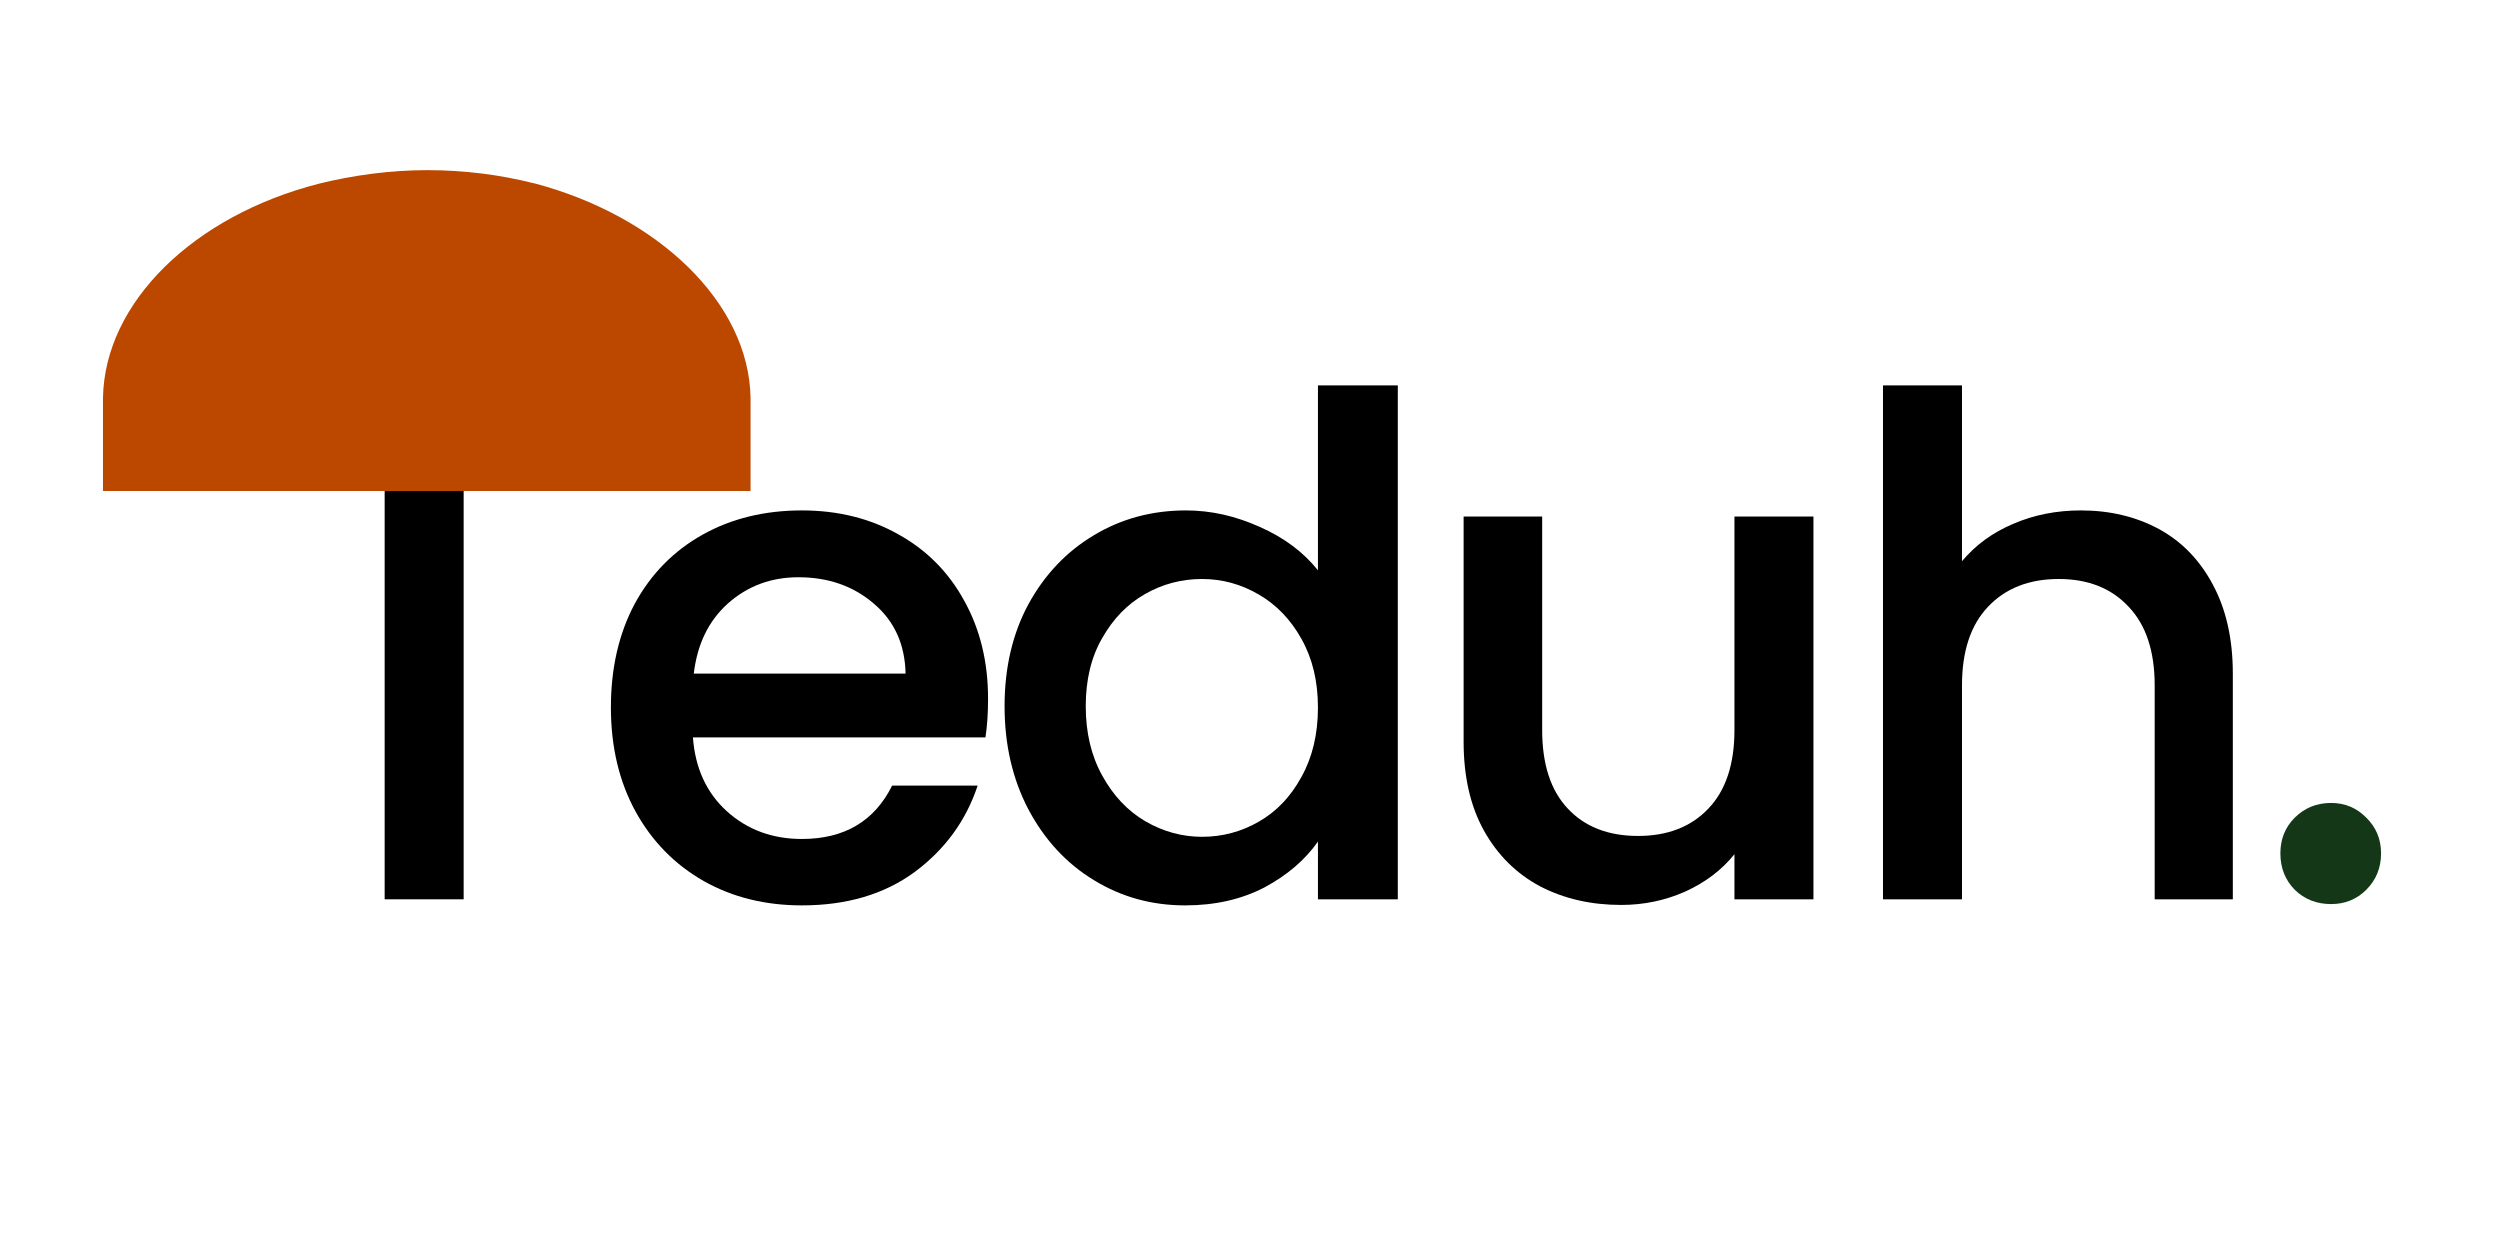
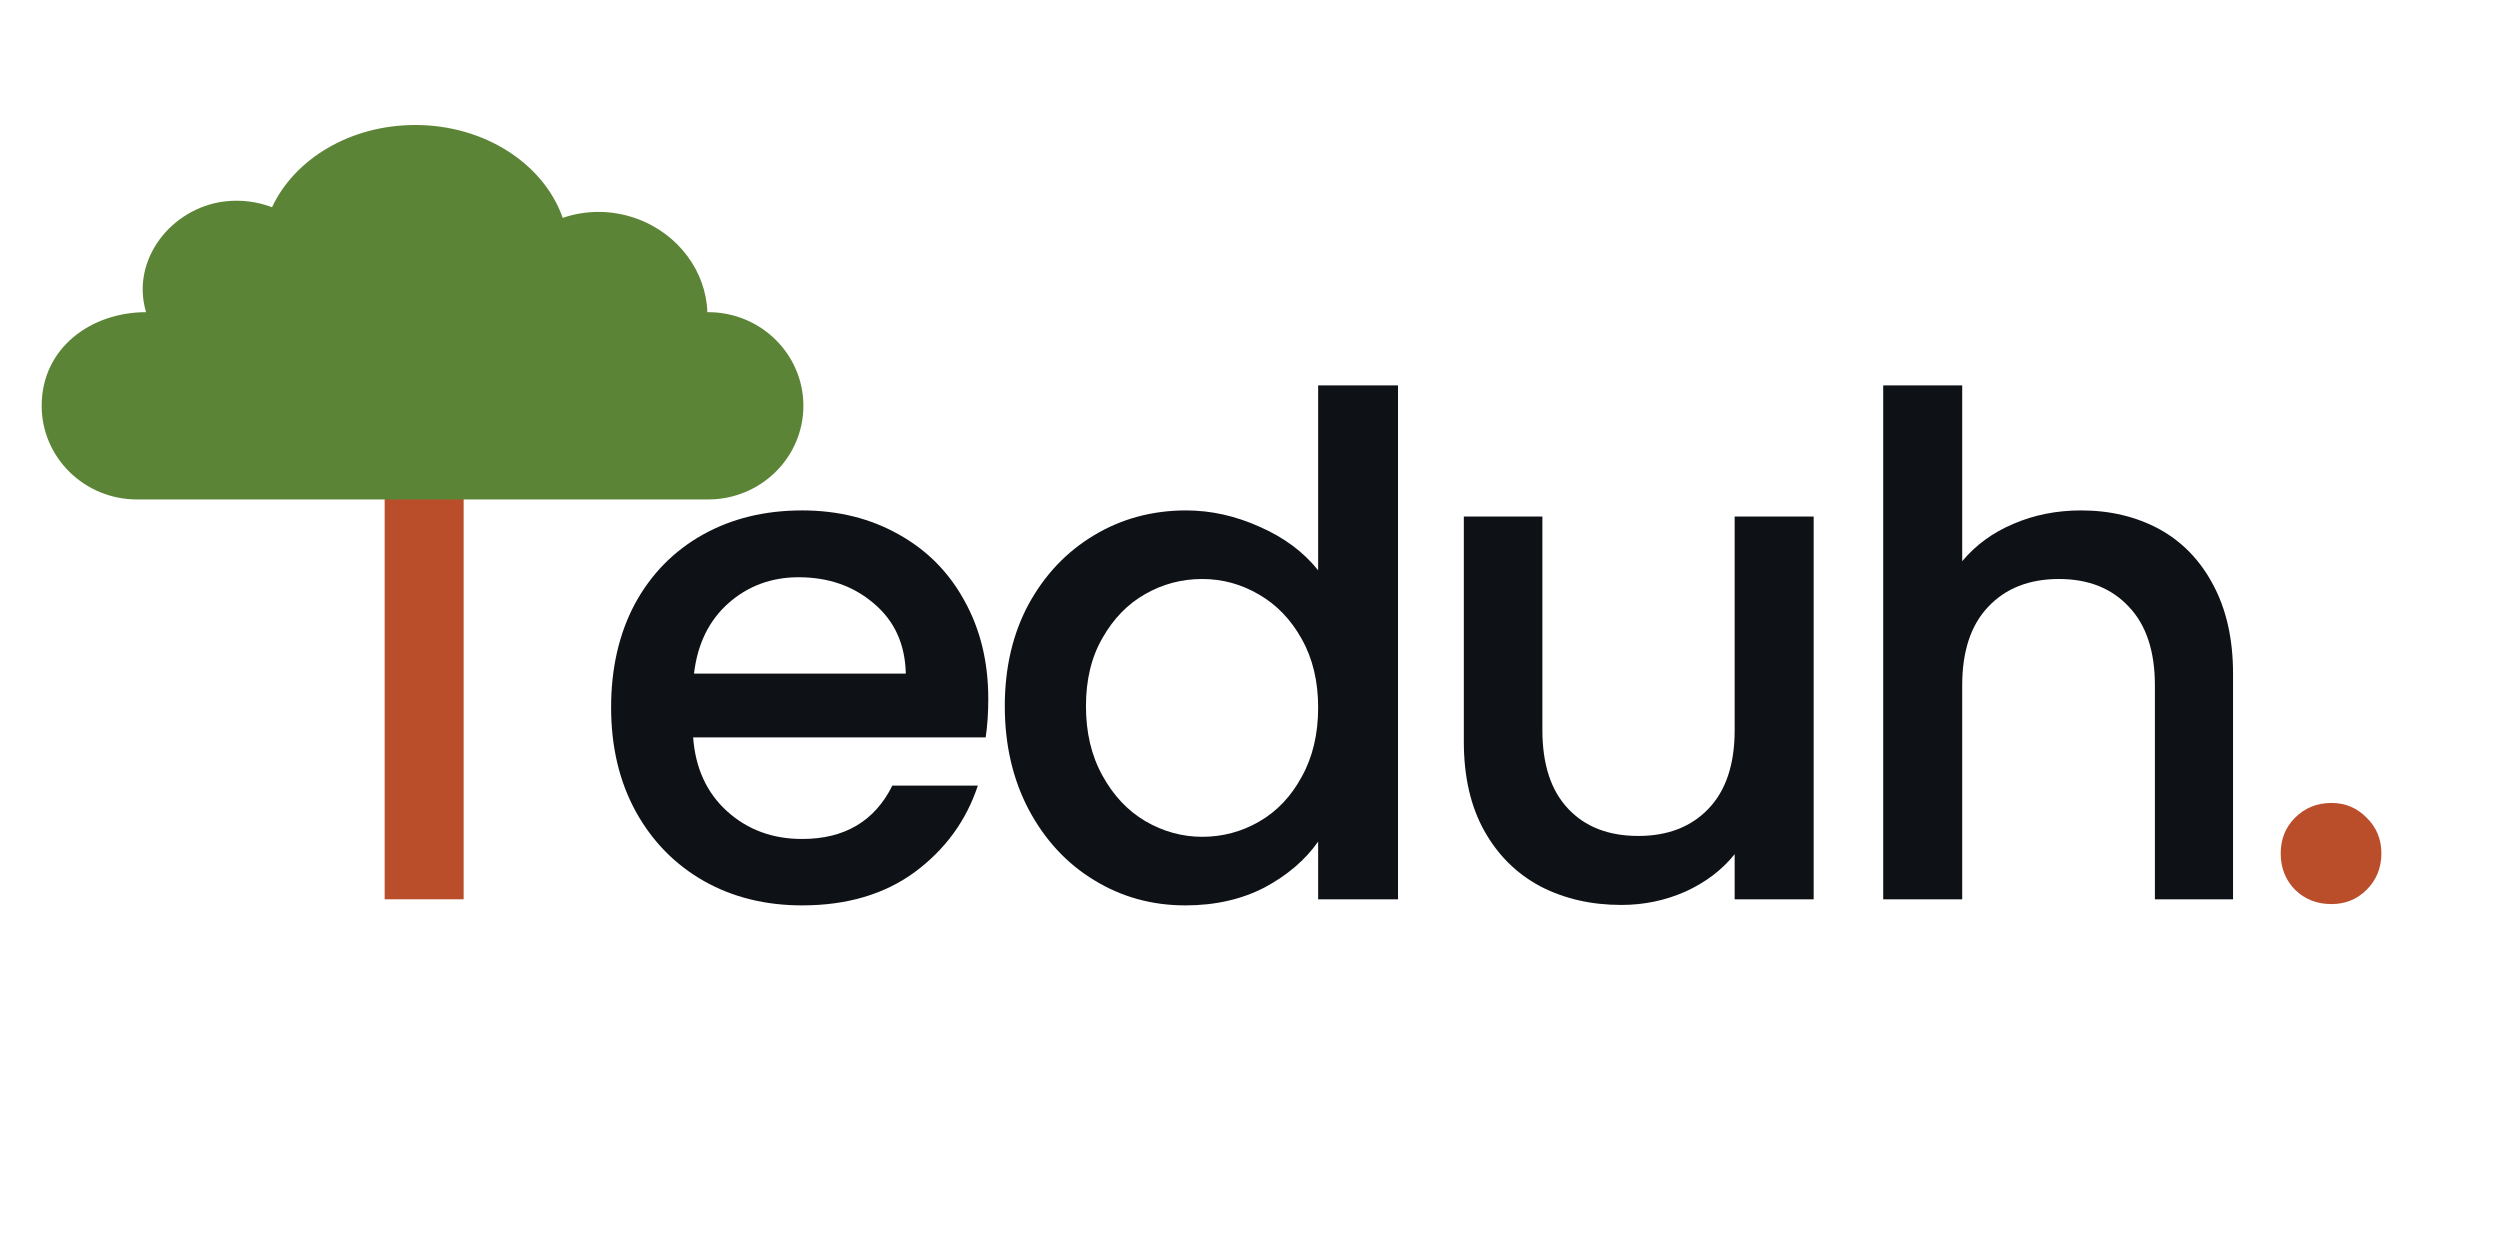
<svg xmlns="http://www.w3.org/2000/svg" width="120" zoomAndPan="magnify" viewBox="0 0 90 45" height="60" preserveAspectRatio="xMidYMid meet" version="1.0">
  <defs>
    <g />
-     <clipPath id="590f7b2cb9">
-       <path d="M 3.707 6.125 L 27.035 6.125 L 27.035 17.676 L 3.707 17.676 Z M 3.707 6.125 " clip-rule="nonzero" />
+     <clipPath id="af2842c329">
+       <path d="M 1.5 4.5 L 28.934 4.5 L 28.934 17.98 L 1.5 17.98 Z M 1.5 4.5 " clip-rule="nonzero" />
    </clipPath>
-     <clipPath id="53c8521833">
-       <path d="M 11.48 6.613 C 12.672 6.316 14.035 6.125 15.371 6.125 C 16.703 6.125 17.988 6.289 19.168 6.586 C 19.195 6.594 19.219 6.594 19.246 6.602 C 23.688 7.781 26.957 10.891 27.02 14.316 L 27.02 17.676 L 3.707 17.676 L 3.707 14.32 C 3.77 10.871 6.988 7.762 11.48 6.613 Z M 11.48 6.613 " clip-rule="nonzero" />
+     <clipPath id="58ef6e62ce">
+       <path d="M 14.949 4.5 C 17.461 4.5 19.582 5.91 20.258 7.844 C 21.078 7.559 22.016 7.547 22.91 7.867 C 24.441 8.418 25.418 9.789 25.465 11.238 L 25.496 11.238 C 27.387 11.238 28.922 12.75 28.922 14.609 C 28.922 16.469 27.387 17.98 25.496 17.98 L 4.93 17.98 C 3.035 17.98 1.5 16.469 1.5 14.609 C 1.5 12.523 3.281 11.238 5.258 11.238 C 4.695 9.355 6.168 7.48 8.098 7.25 C 8.695 7.18 9.277 7.262 9.793 7.461 C 10.602 5.727 12.602 4.5 14.949 4.5 Z M 14.949 4.5 " clip-rule="nonzero" />
    </clipPath>
-     <clipPath id="6cc3bcd139">
-       <path d="M 0.707 0.125 L 24.035 0.125 L 24.035 11.676 L 0.707 11.676 Z M 0.707 0.125 " clip-rule="nonzero" />
+     <clipPath id="fde7ce5713">
+       <path d="M 0.5 0.5 L 27.934 0.5 L 27.934 13.98 L 0.5 13.98 Z M 0.5 0.5 " clip-rule="nonzero" />
    </clipPath>
-     <clipPath id="73cd2f4883">
-       <path d="M 8.48 0.613 C 9.672 0.316 11.035 0.125 12.371 0.125 C 13.703 0.125 14.988 0.289 16.168 0.586 C 16.195 0.594 16.219 0.594 16.246 0.602 C 20.688 1.781 23.957 4.891 24.02 8.316 L 24.02 11.676 L 0.707 11.676 L 0.707 8.32 C 0.77 4.871 3.988 1.762 8.48 0.613 Z M 8.48 0.613 " clip-rule="nonzero" />
+     <clipPath id="1a532dd067">
+       <path d="M 13.949 0.5 C 16.461 0.5 18.582 1.91 19.258 3.844 C 20.078 3.559 21.016 3.547 21.91 3.867 C 23.441 4.418 24.418 5.789 24.465 7.238 L 24.496 7.238 C 26.387 7.238 27.922 8.75 27.922 10.609 C 27.922 12.469 26.387 13.98 24.496 13.98 L 3.93 13.98 C 2.035 13.98 0.5 12.469 0.5 10.609 C 0.5 8.523 2.281 7.238 4.258 7.238 C 3.695 5.355 5.168 3.48 7.098 3.25 C 7.695 3.18 8.277 3.262 8.793 3.461 C 9.602 1.727 11.602 0.5 13.949 0.5 Z M 13.949 0.5 " clip-rule="nonzero" />
    </clipPath>
-     <clipPath id="584785424e">
-       <rect x="0" width="25" y="0" height="12" />
+     <clipPath id="673e45e025">
+       <rect x="0" width="28" y="0" height="14" />
    </clipPath>
  </defs>
-   <g fill="#000000" fill-opacity="1">
+   <g fill="#BA4E2A" fill-opacity="1">
    <g transform="translate(8.222494, 32.37499)">
      <g>
        <path d="M 13.094 -17.375 L 13.094 -15.047 L 8.469 -15.047 L 8.469 0 L 5.625 0 L 5.625 -15.047 L 0.969 -15.047 L 0.969 -17.375 Z M 13.094 -17.375 " />
      </g>
    </g>
  </g>
-   <g fill="#000000" fill-opacity="1">
-     <g transform="translate(21.07028, 32.37499)">
+   <g fill="#0E1116" fill-opacity="1">
+     <g transform="translate(21.07796, 32.37499)">
      <g>
        <path d="M 14.5 -7.219 C 14.5 -6.707 14.469 -6.242 14.406 -5.828 L 3.875 -5.828 C 3.957 -4.723 4.363 -3.836 5.094 -3.172 C 5.832 -2.504 6.734 -2.172 7.797 -2.172 C 9.328 -2.172 10.41 -2.812 11.047 -4.094 L 14.125 -4.094 C 13.707 -2.832 12.953 -1.797 11.859 -0.984 C 10.766 -0.18 9.41 0.219 7.797 0.219 C 6.484 0.219 5.305 -0.07 4.266 -0.656 C 3.223 -1.25 2.406 -2.082 1.812 -3.156 C 1.219 -4.238 0.922 -5.488 0.922 -6.906 C 0.922 -8.32 1.207 -9.566 1.781 -10.641 C 2.363 -11.711 3.176 -12.539 4.219 -13.125 C 5.258 -13.707 6.453 -14 7.797 -14 C 9.098 -14 10.254 -13.711 11.266 -13.141 C 12.285 -12.578 13.078 -11.781 13.641 -10.75 C 14.211 -9.727 14.5 -8.551 14.5 -7.219 Z M 11.531 -8.125 C 11.508 -9.176 11.129 -10.016 10.391 -10.641 C 9.66 -11.273 8.754 -11.594 7.672 -11.594 C 6.691 -11.594 5.848 -11.281 5.141 -10.656 C 4.441 -10.031 4.031 -9.188 3.906 -8.125 Z M 11.531 -8.125 " />
      </g>
    </g>
  </g>
-   <g fill="#000000" fill-opacity="1">
-     <g transform="translate(35.24286, 32.37499)">
+   <g fill="#0E1116" fill-opacity="1">
+     <g transform="translate(35.25054, 32.37499)">
      <g>
        <path d="M 0.922 -6.953 C 0.922 -8.336 1.207 -9.562 1.781 -10.625 C 2.363 -11.688 3.148 -12.516 4.141 -13.109 C 5.129 -13.703 6.234 -14 7.453 -14 C 8.348 -14 9.234 -13.801 10.109 -13.406 C 10.984 -13.02 11.68 -12.5 12.203 -11.844 L 12.203 -18.5 L 15.078 -18.5 L 15.078 0 L 12.203 0 L 12.203 -2.078 C 11.734 -1.41 11.086 -0.859 10.266 -0.422 C 9.441 0.004 8.492 0.219 7.422 0.219 C 6.223 0.219 5.129 -0.082 4.141 -0.688 C 3.148 -1.289 2.363 -2.141 1.781 -3.234 C 1.207 -4.328 0.922 -5.566 0.922 -6.953 Z M 12.203 -6.906 C 12.203 -7.852 12.004 -8.676 11.609 -9.375 C 11.223 -10.07 10.711 -10.602 10.078 -10.969 C 9.441 -11.344 8.758 -11.531 8.031 -11.531 C 7.289 -11.531 6.602 -11.348 5.969 -10.984 C 5.344 -10.629 4.832 -10.102 4.438 -9.406 C 4.039 -8.719 3.844 -7.898 3.844 -6.953 C 3.844 -6.004 4.039 -5.172 4.438 -4.453 C 4.832 -3.734 5.348 -3.188 5.984 -2.812 C 6.629 -2.438 7.312 -2.25 8.031 -2.25 C 8.758 -2.25 9.441 -2.43 10.078 -2.797 C 10.711 -3.16 11.223 -3.695 11.609 -4.406 C 12.004 -5.113 12.203 -5.945 12.203 -6.906 Z M 12.203 -6.906 " />
      </g>
    </g>
  </g>
-   <g fill="#000000" fill-opacity="1">
-     <g transform="translate(50.9402, 32.37499)">
+   <g fill="#0E1116" fill-opacity="1">
+     <g transform="translate(50.94788, 32.37499)">
      <g>
        <path d="M 14.344 -13.781 L 14.344 0 L 11.5 0 L 11.5 -1.625 C 11.051 -1.062 10.461 -0.613 9.734 -0.281 C 9.016 0.039 8.242 0.203 7.422 0.203 C 6.336 0.203 5.363 -0.02 4.5 -0.469 C 3.645 -0.926 2.973 -1.594 2.484 -2.469 C 1.992 -3.352 1.75 -4.422 1.75 -5.672 L 1.75 -13.781 L 4.578 -13.781 L 4.578 -6.094 C 4.578 -4.863 4.883 -3.922 5.5 -3.266 C 6.113 -2.609 6.957 -2.281 8.031 -2.281 C 9.094 -2.281 9.938 -2.609 10.562 -3.266 C 11.188 -3.922 11.5 -4.863 11.5 -6.094 L 11.5 -13.781 Z M 14.344 -13.781 " />
      </g>
    </g>
  </g>
-   <g fill="#000000" fill-opacity="1">
-     <g transform="translate(65.91265, 32.37499)">
+   <g fill="#0E1116" fill-opacity="1">
+     <g transform="translate(65.92033, 32.37499)">
      <g>
        <path d="M 9 -14 C 10.051 -14 10.988 -13.773 11.812 -13.328 C 12.633 -12.879 13.281 -12.211 13.75 -11.328 C 14.227 -10.441 14.469 -9.375 14.469 -8.125 L 14.469 0 L 11.656 0 L 11.656 -7.703 C 11.656 -8.93 11.344 -9.875 10.719 -10.531 C 10.102 -11.195 9.266 -11.531 8.203 -11.531 C 7.129 -11.531 6.281 -11.195 5.656 -10.531 C 5.031 -9.875 4.719 -8.93 4.719 -7.703 L 4.719 0 L 1.875 0 L 1.875 -18.5 L 4.719 -18.5 L 4.719 -12.172 C 5.207 -12.754 5.82 -13.203 6.562 -13.516 C 7.301 -13.836 8.113 -14 9 -14 Z M 9 -14 " />
      </g>
    </g>
  </g>
-   <g fill="#143817" fill-opacity="1">
-     <g transform="translate(80.89046, 32.37499)">
+   <g fill="#BA4E2A" fill-opacity="1">
+     <g transform="translate(80.90218, 32.37499)">
      <g>
        <path d="M 3.031 0.172 C 2.508 0.172 2.07 0 1.719 -0.344 C 1.375 -0.695 1.203 -1.133 1.203 -1.656 C 1.203 -2.164 1.375 -2.594 1.719 -2.938 C 2.07 -3.289 2.508 -3.469 3.031 -3.469 C 3.531 -3.469 3.953 -3.289 4.297 -2.938 C 4.648 -2.594 4.828 -2.164 4.828 -1.656 C 4.828 -1.133 4.648 -0.695 4.297 -0.344 C 3.953 0 3.531 0.172 3.031 0.172 Z M 3.031 0.172 " />
      </g>
    </g>
  </g>
-   <g clip-path="url(#590f7b2cb9)">
-     <g clip-path="url(#53c8521833)">
-       <g transform="matrix(1, 0, 0, 1, 3, 6)">
-         <g clip-path="url(#584785424e)">
-           <g clip-path="url(#6cc3bcd139)">
-             <g clip-path="url(#73cd2f4883)">
-               <path fill="#bc4800" d="M 0.707 0.125 L 24.035 0.125 L 24.035 11.676 L 0.707 11.676 Z M 0.707 0.125 " fill-opacity="1" fill-rule="nonzero" />
+   <g clip-path="url(#af2842c329)">
+     <g clip-path="url(#58ef6e62ce)">
+       <g transform="matrix(1, 0, 0, 1, 1, 4)">
+         <g clip-path="url(#673e45e025)">
+           <g clip-path="url(#fde7ce5713)">
+             <g clip-path="url(#1a532dd067)">
+               <path fill="#5c8437" d="M 0.5 0.5 L 27.934 0.5 L 27.934 13.98 L 0.5 13.98 Z M 0.5 0.5 " fill-opacity="1" fill-rule="nonzero" />
            </g>
          </g>
        </g>
      </g>
    </g>
  </g>
</svg>
